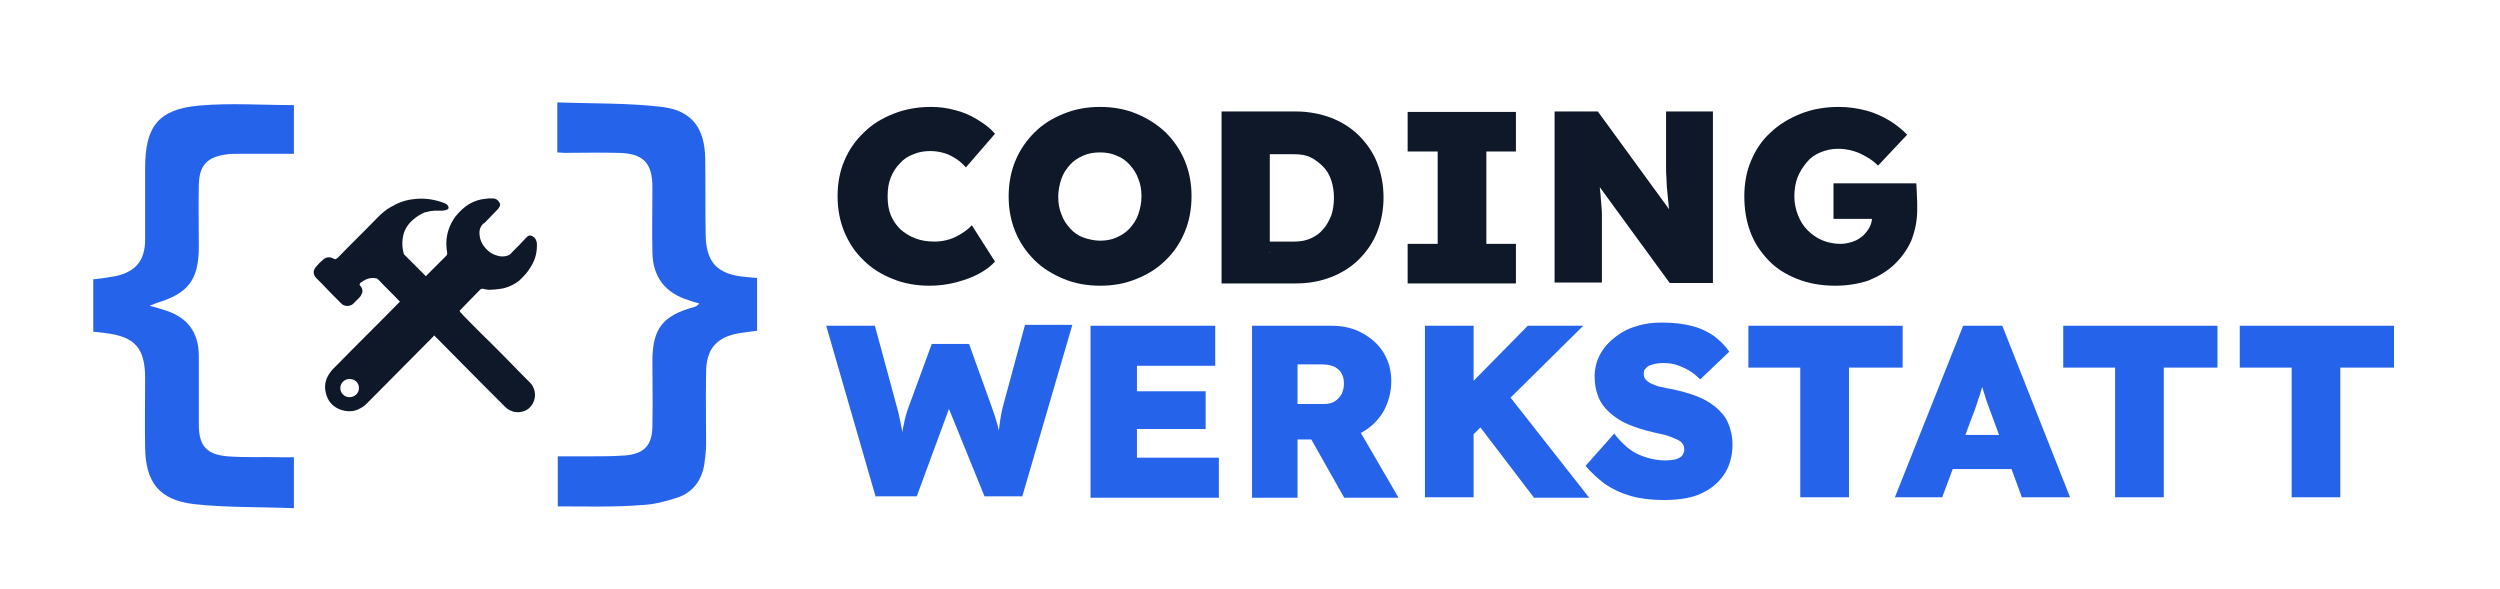
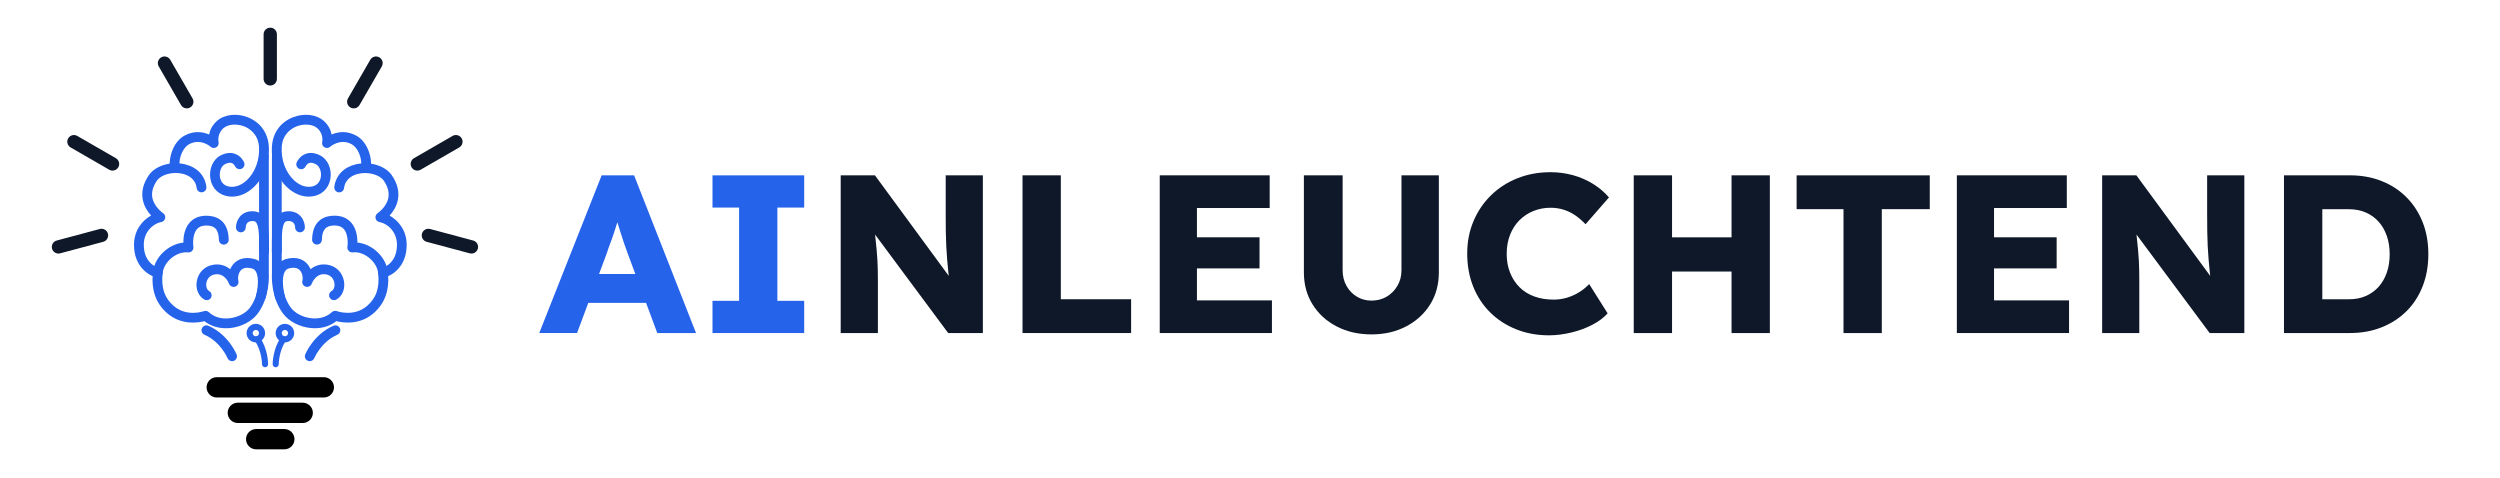
- <svg xmlns="http://www.w3.org/2000/svg" version="1.1" id="Concept_1_00000103947636287769866500000001575466523896774315_" x="0px" y="0px" viewBox="0 0 549.5 129.4" style="enable-background:new 0 0 549.5 129.4;" xml:space="preserve">
+ <svg xmlns="http://www.w3.org/2000/svg" version="1.1" id="Logo_copy_00000167368607717798974480000000567235842911720639_" x="0px" y="0px" viewBox="0 0 676.88 129.32" style="enable-background:new 0 0 676.88 129.32;" xml:space="preserve">
  <style type="text/css">
- 	.st0{fill:#0E1829;}
- 	.st1{fill:#2563EB;}
+ 	.st0{fill:#2563EB;}
+ 	.st1{fill:#0E1829;}
</style>
-   <g id="Vector_Smart_Object_xA0_Image_00000175286250582783969640000016970339555614812598_">
- </g>
-   <g id="Rectangle_1_xA0_Image_00000080182218354761658990000014841679729338721424_">
- </g>
-   <g id="Vector_Smart_Object_xA0_Image_00000124143105594449743040000001991380992540408458_">
+   <g id="AInleuchtend">
    <g>
-       <path class="st0" d="M101,68.3c0.1,0.1,0.1,0.1,0.1,0.2c0.2,0.3,0.5,0.5,0.7,0.8c1.9,1.9,3.8,3.9,5.8,5.8c2.4,2.4,4.8,4.8,7.1,7.2    c0.6,0.6,1.2,1.2,1.8,1.8c0.4,0.4,0.7,0.9,0.9,1.5c0.5,1.5,0,3.2-1.2,4.2c-0.6,0.5-1.3,0.7-2.1,0.8c-0.5,0-1,0-1.5-0.2    c-0.6-0.2-1.1-0.5-1.6-1c-1.6-1.6-3.2-3.2-4.8-4.8c-3.5-3.5-6.9-7-10.4-10.5c-0.1-0.1-0.2-0.2-0.4-0.4c0,0.1-0.1,0.1-0.1,0.2    c-4.3,4.3-8.5,8.6-12.8,12.9c-0.7,0.7-1.3,1.3-2,2c-0.5,0.5-1,0.8-1.6,1.1c-1,0.5-2,0.6-3.1,0.4c-0.4-0.1-0.9-0.2-1.3-0.4    c-1.6-0.7-2.5-1.9-2.9-3.6c-0.4-1.7,0-3.2,1.1-4.6c0.1-0.2,0.3-0.3,0.4-0.5c0.3-0.3,0.5-0.5,0.8-0.8c4.6-4.7,9.3-9.3,13.9-14    c0,0,0.1-0.1,0.1-0.1c0,0-0.1-0.1-0.1-0.1c-1.5-1.6-3.1-3.1-4.6-4.7c-0.1-0.1-0.3-0.2-0.4-0.3c-0.8-0.2-1.6-0.1-2.3,0.2    c-0.4,0.2-0.8,0.4-1.2,0.7c-0.1,0.1-0.2,0.2-0.2,0.3c-0.1,0.1-0.1,0.2,0,0.3c0.2,0.2,0.4,0.5,0.5,0.8c0.1,0.4,0.1,0.8-0.1,1.1    c-0.1,0.3-0.3,0.6-0.5,0.8c-0.4,0.4-0.8,0.8-1.2,1.2c-0.2,0.2-0.4,0.4-0.7,0.5c-0.5,0.2-1,0.2-1.5,0c-0.3-0.1-0.5-0.3-0.7-0.5    c-1.4-1.4-2.8-2.8-4.2-4.3c-0.4-0.4-0.8-0.8-1.1-1.1c-0.2-0.2-0.4-0.4-0.5-0.7c-0.2-0.4-0.2-0.9,0-1.3c0.1-0.2,0.2-0.4,0.4-0.6    c0.5-0.6,1-1.1,1.6-1.6c0.6-0.5,1.4-0.6,2.1-0.2c0.1,0,0.2,0.1,0.2,0.1c0.2,0.1,0.3,0.1,0.5,0c0.1-0.1,0.2-0.2,0.3-0.2    c2.9-3,5.9-5.9,8.8-8.9c0.9-0.9,1.8-1.7,2.9-2.3c1.5-0.9,3.1-1.5,4.8-1.7c2.1-0.3,4.2-0.1,6.3,0.6c0.3,0.1,0.6,0.2,1,0.4    c0.2,0.1,0.4,0.3,0.5,0.5c0.2,0.4,0.1,0.7-0.3,0.8c-0.3,0.1-0.6,0.2-0.9,0.2c-0.3,0-0.7,0-1,0c-0.6,0-1.1,0-1.7,0.1    c-0.4,0.1-0.9,0.2-1.3,0.3c-0.9,0.4-1.7,0.9-2.4,1.5c-1.2,1-2,2.2-2.3,3.7c-0.2,0.9-0.2,1.8-0.1,2.7c0.1,0.3,0.1,0.7,0.2,1    c0,0.1,0.1,0.2,0.1,0.3c1.5,1.5,3.1,3.1,4.6,4.6c0.1,0.1,0.1,0.1,0.2,0.2c0.1,0,0.1-0.1,0.1-0.1c1.5-1.5,2.9-2.9,4.4-4.4    c0.2-0.2,0.2-0.4,0.2-0.6c-0.1-0.6-0.2-1.3-0.2-2c0-2.2,0.7-4.2,2-6c0.9-1.1,1.9-2.1,3.1-2.8c1.1-0.6,2.2-1,3.5-1.1    c0.5-0.1,1-0.1,1.6-0.1c0.6,0,1.1,0.3,1.4,0.8c0.3,0.4,0.3,0.8,0,1.2c-0.1,0.1-0.1,0.2-0.2,0.3c-1,1-1.9,2-2.9,3    c-0.1,0.1-0.2,0.2-0.3,0.2c-0.7,0.6-1,1.5-0.9,2.4c0.1,1.6,0.9,2.8,2.1,3.8c0.6,0.5,1.4,0.8,2.2,1c0.6,0.1,1.2,0.1,1.8-0.1    c0.4-0.1,0.7-0.3,0.9-0.6c1.1-1.1,2.2-2.2,3.2-3.3c0.1-0.1,0.2-0.2,0.3-0.3c0.3-0.3,0.7-0.3,1.1-0.1c0.6,0.3,0.9,0.8,1,1.5    c0.1,1.9-0.3,3.6-1.3,5.2c-0.7,1.2-1.6,2.2-2.6,3.1c-1.3,1-2.7,1.6-4.2,1.8c-0.8,0.1-1.6,0.2-2.4,0.2c-0.4,0-0.8-0.1-1.2-0.2    c-0.3-0.1-0.6,0-0.8,0.2c-1.4,1.4-2.8,2.9-4.2,4.3C101.1,68.2,101.1,68.2,101,68.3z M78.9,85.3c0-1.2-0.9-2-2.1-2    c-1.1,0-2,0.9-2,2c0,1.1,0.9,2,2,2C78,87.3,78.9,86.4,78.9,85.3z" />
+       <path class="st0" d="M146,90.17l16.9-42.7h8.78l16.77,42.7h-10.49l-8.05-21.66c-0.33-0.85-0.65-1.77-0.98-2.75    c-0.33-0.98-0.65-1.98-0.98-3.02c-0.33-1.04-0.64-2.05-0.95-3.05c-0.31-1-0.56-1.92-0.76-2.78l1.83-0.06    c-0.24,1.02-0.52,2.01-0.82,2.99c-0.3,0.98-0.61,1.94-0.91,2.9c-0.31,0.96-0.64,1.91-1.01,2.87c-0.37,0.96-0.71,1.94-1.04,2.96    l-8.05,21.59H146z M154.06,82l3.23-7.81h19.64L180.1,82H154.06z" />
+       <path class="st0" d="M192.91,90.17v-8.72h7.2V56.2h-7.2v-8.72h24.83v8.72h-7.26v25.25h7.26v8.72H192.91z" />
+       <path class="st1" d="M227.62,90.17v-42.7h9.27l22.39,30.5l-2.01-0.3c-0.2-1.34-0.37-2.62-0.49-3.84c-0.12-1.22-0.23-2.42-0.34-3.6    c-0.1-1.18-0.18-2.38-0.24-3.6c-0.06-1.22-0.1-2.54-0.12-3.97c-0.02-1.42-0.03-2.97-0.03-4.64V47.47h10.06v42.7h-9.39L233.36,58.7    l3.11,0.43c0.2,1.95,0.38,3.61,0.52,4.97c0.14,1.36,0.26,2.57,0.37,3.63c0.1,1.06,0.17,2.01,0.21,2.87    c0.04,0.85,0.07,1.7,0.09,2.53c0.02,0.83,0.03,1.76,0.03,2.78v14.27H227.62z" />
+       <path class="st1" d="M276.85,90.17v-42.7h10.37v33.55h19.03v9.15H276.85z" />
+       <path class="st1" d="M314,90.17v-42.7h29.77v8.85h-19.7v25.01h20.31v8.84H314z M318.88,72.67v-8.42h22.14v8.42H318.88z" />
+       <path class="st1" d="M371.34,90.54c-3.54,0-6.69-0.72-9.46-2.17c-2.77-1.44-4.93-3.42-6.5-5.95c-1.57-2.52-2.35-5.41-2.35-8.66    V47.47h10.49v25.74c0,1.55,0.35,2.94,1.04,4.18c0.69,1.24,1.63,2.22,2.81,2.93c1.18,0.71,2.5,1.07,3.96,1.07    c1.54,0,2.92-0.36,4.12-1.07c1.2-0.71,2.17-1.69,2.9-2.93c0.73-1.24,1.1-2.63,1.1-4.18V47.47h10.12v26.29    c0,3.25-0.78,6.14-2.35,8.66c-1.57,2.52-3.73,4.5-6.5,5.95C377.97,89.82,374.84,90.54,371.34,90.54z" />
+       <path class="st1" d="M419.41,90.79c-3.21,0-6.17-0.54-8.88-1.62c-2.71-1.08-5.05-2.6-7.05-4.57c-1.99-1.97-3.53-4.31-4.61-7.02    c-1.08-2.7-1.62-5.68-1.62-8.94c0-3.17,0.57-6.1,1.71-8.78c1.14-2.68,2.71-5.01,4.73-6.98c2.01-1.97,4.39-3.51,7.14-4.61    c2.75-1.1,5.74-1.65,9-1.65c2.03,0,4.03,0.27,5.98,0.79c1.95,0.53,3.77,1.31,5.46,2.35c1.69,1.04,3.14,2.27,4.36,3.69l-6.34,7.26    c-0.85-0.89-1.76-1.68-2.71-2.35c-0.96-0.67-2-1.19-3.14-1.56c-1.14-0.37-2.36-0.55-3.66-0.55c-1.63,0-3.16,0.3-4.61,0.88    c-1.44,0.59-2.71,1.42-3.78,2.5c-1.08,1.08-1.92,2.39-2.53,3.93c-0.61,1.55-0.92,3.27-0.92,5.19c0,1.87,0.3,3.57,0.92,5.09    c0.61,1.52,1.46,2.84,2.56,3.93c1.1,1.1,2.43,1.93,4,2.5c1.57,0.57,3.3,0.85,5.22,0.85c1.3,0,2.54-0.18,3.72-0.55    c1.18-0.37,2.27-0.86,3.26-1.49c1-0.63,1.88-1.35,2.65-2.17l5,7.93c-1.02,1.14-2.37,2.16-4.06,3.05s-3.56,1.6-5.61,2.1    S421.48,90.79,419.41,90.79z" />
+       <path class="st1" d="M442.34,90.17v-42.7h10.37v42.7H442.34z M446.37,73.52l0.06-9.27h27.88v9.27H446.37z M468.82,90.17v-42.7    h10.37v42.7H468.82z" />
+       <path class="st1" d="M499.13,90.17V56.63h-12.69v-9.15h36.05v9.15H509.5v33.55H499.13z" />
+       <path class="st1" d="M529.82,90.17v-42.7h29.77v8.85h-19.7v25.01h20.31v8.84H529.82z M534.7,72.67v-8.42h22.14v8.42H534.7z" />
+       <path class="st1" d="M569.16,90.17v-42.7h9.27l22.39,30.5l-2.01-0.3c-0.2-1.34-0.37-2.62-0.49-3.84c-0.12-1.22-0.23-2.42-0.34-3.6    c-0.1-1.18-0.18-2.38-0.24-3.6c-0.06-1.22-0.1-2.54-0.12-3.97c-0.02-1.42-0.03-2.97-0.03-4.64V47.47h10.07v42.7h-9.39L574.89,58.7    l3.11,0.43c0.2,1.95,0.38,3.61,0.52,4.97c0.14,1.36,0.26,2.57,0.37,3.63c0.1,1.06,0.17,2.01,0.21,2.87    c0.04,0.85,0.07,1.7,0.09,2.53c0.02,0.83,0.03,1.76,0.03,2.78v14.27H569.16z" />
+       <path class="st1" d="M618.39,90.17v-42.7h17.87c3.13,0,6,0.52,8.6,1.56s4.85,2.51,6.74,4.42c1.89,1.91,3.34,4.17,4.36,6.77    c1.02,2.6,1.52,5.47,1.52,8.6s-0.51,6.01-1.52,8.63c-1.02,2.62-2.47,4.88-4.36,6.77c-1.89,1.89-4.14,3.35-6.74,4.39    s-5.47,1.56-8.6,1.56H618.39z M628.76,83.1l-1.4-2.07h8.6c1.71,0,3.23-0.29,4.58-0.88c1.34-0.59,2.49-1.41,3.45-2.47    s1.7-2.34,2.23-3.84c0.53-1.5,0.79-3.17,0.79-5s-0.26-3.5-0.79-5c-0.53-1.5-1.27-2.79-2.23-3.84c-0.96-1.06-2.1-1.88-3.45-2.47    c-1.34-0.59-2.87-0.88-4.58-0.88h-8.78l1.59-1.95V83.1z" />
    </g>
    <g>
-       <path class="st1" d="M64.6,111.7c-7.4-0.3-14.8-0.1-22-0.9C35,109.9,32,106,31.9,98.4c-0.1-5.1,0-10.2,0-15.2    c0-6.7-2.2-9.2-8.8-10c-0.8-0.1-1.6-0.2-2.6-0.3c0-1.9,0-3.8,0-5.6c0-1.9,0-3.8,0-5.9c1.7-0.2,3.3-0.4,4.9-0.7    c4.5-1,6.5-3.5,6.5-8.1c0-5.2,0-10.5,0-15.7c0-9.1,2.9-12.9,11.9-13.7c6.8-0.6,13.8-0.1,20.8-0.1c0,3.5,0,6.9,0,10.7    c-4.1,0-8.1,0-12.1,0c-1,0-2.1,0-3.1,0.2c-4,0.6-5.6,2.5-5.7,6.6c-0.1,4.5,0,9.1,0,13.6c0,7.3-2.3,10.3-9.3,12.4    c-0.3,0.1-0.7,0.3-1.5,0.6c1.5,0.4,2.4,0.7,3.4,1c5,1.6,7.4,4.9,7.4,10.1c0,5,0,10,0,15c0,4.7,1.7,6.6,6.3,7    c3.9,0.3,7.8,0.1,11.7,0.2c0.9,0,1.9,0,2.9,0C64.6,104.1,64.6,107.6,64.6,111.7z" />
-       <path class="st1" d="M122.6,111.3c0-3.6,0-7.1,0-11c2.4,0,4.8,0,7.1,0c2.6,0,5.2,0,7.8-0.2c4.2-0.4,5.9-2.3,5.9-6.6    c0.1-4.7,0-9.4,0-14.1c0-7.1,2.2-10,9.1-11.9c0.4-0.1,0.7-0.2,1.2-0.8c-0.8-0.2-1.5-0.4-2.3-0.7c-5.2-1.6-7.9-5.1-8-10.5    c-0.1-4.8,0-9.5,0-14.3c0-5.4-2-7.5-7.5-7.6c-4-0.1-7.9,0-11.9,0c-0.5,0-0.9-0.1-1.5-0.1c0-3.6,0-7,0-11c7.7,0.3,15.5,0.1,23,1    c6.6,0.8,9.4,4.7,9.5,11.3c0.1,5.5,0,11,0.1,16.4c0,6.5,2.5,9.2,9.1,9.7c0.7,0.1,1.4,0.1,2.2,0.2c0,3.9,0,7.7,0,11.6    c-1.3,0.2-2.5,0.3-3.7,0.5c-5.2,0.8-7.5,3.5-7.5,8.7c-0.1,5.2,0,10.5,0,15.7c0,1.5-0.2,3-0.4,4.5c-0.6,3.6-2.6,6.2-6,7.3    c-2.5,0.8-5.1,1.5-7.6,1.6C135.1,111.5,129,111.3,122.6,111.3z" />
+       <g>
+         <g>
+           <g>
+             <path class="st0" d="M61.16,88.87c-2.2,0-4.21-0.66-5.81-1.91c-1.77,0.45-6.24,1.13-10.02-2.1c-3.15-2.7-4.43-6.35-3.93-11.16       c0.23-2.23,1.49-4.41,3.45-5.98c1.45-1.16,3.13-1.86,4.79-2.03c0-1.47,0.26-3.71,1.63-5.33c1.07-1.27,2.58-1.92,4.48-1.95       c2.26-0.03,6.05,0.77,6.17,6.47c0.02,0.73-0.57,1.33-1.3,1.35c-0.72,0.02-1.34-0.56-1.35-1.3c-0.06-2.75-1.1-3.91-3.48-3.87       c-1.12,0.02-1.93,0.34-2.49,1.01c-1.15,1.35-1.07,3.89-0.94,4.75c0.06,0.41-0.07,0.82-0.36,1.12c-0.29,0.3-0.69,0.44-1.1,0.4       c-1.43-0.16-3.03,0.37-4.39,1.45c-1.41,1.13-2.31,2.66-2.48,4.19c-0.42,3.99,0.51,6.72,3.02,8.87c3.53,3.02,7.97,1.46,8.15,1.4       c0.47-0.17,1-0.06,1.36,0.28c1.36,1.28,3.28,1.87,5.42,1.66c2.35-0.22,4.59-1.37,5.72-2.93c2.79-3.85,2.44-8.96,2.44-9.01       c0-0.03,0-0.07,0-0.1V42.26c0-0.73,0.59-1.32,1.32-1.32s1.32,0.59,1.32,1.32V74.1c0.04,0.65,0.28,6.26-2.93,10.71       c-1.58,2.18-4.49,3.72-7.61,4.02C61.88,88.85,61.52,88.87,61.16,88.87z" />
+           </g>
+           <g>
+             <path class="st0" d="M42.72,75.16c-0.09,0-0.19-0.01-0.29-0.03c-2.13-0.47-6.15-2.92-6.15-8.85c0-3.94,2.28-6.63,4.63-7.93       c-0.9-0.99-1.88-2.42-2.24-4.23c-0.44-2.2,0.1-4.45,1.62-6.67c1.78-2.61,5.98-3.88,9.78-2.97c3.3,0.79,5.41,3.02,5.81,6.1       c0.09,0.73-0.42,1.39-1.15,1.48c-0.72,0.09-1.39-0.42-1.48-1.15c-0.34-2.64-2.52-3.55-3.8-3.86c-2.7-0.65-5.82,0.2-6.98,1.88       c-1.09,1.6-1.5,3.16-1.21,4.64c0.5,2.53,2.87,4.12,2.89,4.14c0.45,0.3,0.68,0.85,0.57,1.38c-0.11,0.53-0.54,0.94-1.07,1.03       c-1.96,0.33-4.72,2.45-4.72,6.15c0,5.31,4.03,6.26,4.07,6.27c0.71,0.16,1.16,0.86,1.01,1.58       C43.88,74.74,43.33,75.16,42.72,75.16z" />
+           </g>
+           <g>
+             <path class="st0" d="M62.81,53.24c-0.3,0-0.6-0.02-0.89-0.06c-2.6-0.33-4.5-2.14-4.95-4.73c-0.46-2.63,0.69-5.3,2.73-6.35       c1.43-0.73,2.76-0.88,3.96-0.44c1.68,0.61,2.36,2.13,2.43,2.31c0.28,0.67-0.03,1.45-0.71,1.73c-0.67,0.28-1.44-0.03-1.73-0.69       c-0.02-0.04-0.32-0.66-0.93-0.87c-0.48-0.17-1.09-0.06-1.83,0.32c-1,0.51-1.58,2.06-1.33,3.53c0.15,0.85,0.69,2.31,2.68,2.56       c1.54,0.19,3.17-0.43,4.6-1.77c2.24-2.1,3.5-5.55,3.29-8.99c-0.23-3.65-2.83-5.09-3.94-5.54c-2.08-0.84-4.49-0.64-5.73,0.49       c-1.77,1.6-1.29,3.67-1.29,3.69c0.14,0.56-0.11,1.15-0.61,1.45c-0.5,0.3-1.13,0.23-1.56-0.16c-0.1-0.09-2.7-2.34-5.79-0.68       c-1.51,0.81-2.93,3.46-2.58,6.32c0.09,0.73-0.43,1.38-1.15,1.47c-0.72,0.09-1.38-0.43-1.47-1.15       c-0.44-3.66,1.26-7.52,3.96-8.97c2.65-1.43,5.03-0.98,6.65-0.29c0.22-1.14,0.79-2.47,2.08-3.64c2.02-1.83,5.44-2.23,8.5-0.98       c3.32,1.35,5.36,4.21,5.58,7.83c0.26,4.27-1.28,8.42-4.12,11.09C66.9,52.36,64.85,53.24,62.81,53.24z" />
+           </g>
+           <g>
+             <path class="st0" d="M70.62,81.65c-0.11,0-0.23-0.02-0.35-0.05c-0.7-0.19-1.12-0.92-0.93-1.62l0,0       c0.33-1.21,0.95-4.73-0.07-6.46c-0.27-0.46-0.63-0.73-1.13-0.86c-1.3-0.32-2.27-0.16-2.9,0.5c-0.8,0.84-0.89,2.25-0.72,2.81       c0.21,0.69-0.17,1.41-0.85,1.64c-0.68,0.23-1.42-0.13-1.66-0.8c-0.11-0.3-1.19-2.94-3.84-2.52c-1.8,0.29-2.21,1.83-2.29,2.29       c-0.17,0.97,0.13,1.88,0.74,2.22c0.64,0.36,0.86,1.16,0.51,1.8c-0.36,0.64-1.16,0.86-1.8,0.51c-1.6-0.9-2.42-2.9-2.05-4.99       c0.42-2.36,2.14-4.07,4.48-4.44c1.92-0.31,3.44,0.3,4.56,1.21c0.24-0.56,0.58-1.09,1.01-1.54c0.92-0.96,2.61-1.96,5.46-1.25       c1.19,0.3,2.15,1.02,2.77,2.09c1.75,2.99,0.49,7.93,0.34,8.49C71.74,81.26,71.2,81.65,70.62,81.65z" />
+           </g>
+           <g>
+             <path class="st0" d="M71.49,69.44C71.48,69.44,71.48,69.44,71.49,69.44c-0.74,0-1.33-0.6-1.32-1.33       c0.02-3.62,0.03-7.04-0.91-7.98c-0.14-0.14-0.36-0.29-0.91-0.29c-1.69,0-1.82,1.33-1.82,1.74c0,0.73-0.59,1.32-1.32,1.32       c0,0,0,0,0,0c-0.73,0-1.32-0.59-1.32-1.32c0-1.76,1.19-4.39,4.47-4.39c1.14,0,2.08,0.36,2.79,1.07       c1.71,1.72,1.7,5.13,1.68,9.86C72.81,68.85,72.21,69.44,71.49,69.44z" />
+           </g>
+         </g>
+         <g>
+           <g>
+             <path class="st0" d="M85.25,88.87c-0.35,0-0.71-0.02-1.08-0.05c-3.12-0.3-6.03-1.84-7.61-4.02       c-3.22-4.45-2.98-10.05-2.93-10.71V42.26c0-0.73,0.59-1.32,1.32-1.32s1.32,0.59,1.32,1.32v31.88c0,0.03,0,0.07,0,0.1       c0,0.05-0.33,5.18,2.44,9.01c1.13,1.56,3.37,2.71,5.72,2.93c2.13,0.2,4.06-0.39,5.42-1.66c0.37-0.34,0.89-0.45,1.37-0.28       c0.18,0.07,4.62,1.62,8.15-1.4c2.51-2.15,3.44-4.88,3.02-8.87c-0.16-1.53-1.06-3.06-2.48-4.19c-1.36-1.09-2.96-1.62-4.39-1.45       c-0.41,0.05-0.82-0.1-1.1-0.4c-0.29-0.3-0.42-0.71-0.35-1.12c0.13-0.86,0.21-3.4-0.94-4.75c-0.56-0.66-1.38-0.99-2.49-1.01       c-0.03,0-0.07,0-0.1,0c-2.32,0-3.33,1.16-3.39,3.87c-0.01,0.73-0.61,1.31-1.35,1.3c-0.73-0.02-1.31-0.62-1.3-1.35       c0.12-5.7,3.9-6.5,6.17-6.47c1.9,0.03,3.41,0.68,4.48,1.95c1.37,1.62,1.63,3.86,1.63,5.33c1.66,0.16,3.34,0.87,4.79,2.03       c1.96,1.57,3.22,3.75,3.45,5.98c0.51,4.81-0.78,8.46-3.93,11.16c-3.77,3.23-8.24,2.55-10.02,2.1       C89.46,88.21,87.45,88.87,85.25,88.87z" />
+           </g>
+           <g>
+             <path class="st0" d="M103.69,75.16c-0.61,0-1.16-0.42-1.29-1.04c-0.16-0.71,0.29-1.41,1-1.57c0.19-0.05,4.08-1.05,4.08-6.27       c0-3.7-2.76-5.83-4.72-6.15c-0.54-0.09-0.97-0.5-1.08-1.03c-0.11-0.53,0.12-1.08,0.57-1.38c0.02-0.01,2.39-1.61,2.89-4.13       c0.29-1.47-0.12-3.04-1.21-4.64c-1.15-1.69-4.28-2.53-6.98-1.88c-1.27,0.31-3.46,1.22-3.8,3.86c-0.09,0.72-0.75,1.24-1.48,1.15       c-0.72-0.09-1.24-0.75-1.15-1.48c0.39-3.08,2.51-5.31,5.8-6.1c3.8-0.91,8,0.36,9.78,2.97c1.51,2.22,2.06,4.46,1.62,6.67       c-0.36,1.81-1.34,3.24-2.24,4.23c2.35,1.3,4.63,3.99,4.63,7.93c0,5.93-4.02,8.39-6.15,8.85       C103.88,75.15,103.79,75.16,103.69,75.16z" />
+           </g>
+           <g>
+             <path class="st0" d="M83.6,53.24c-2.05,0-4.09-0.88-5.85-2.52c-2.85-2.67-4.39-6.81-4.12-11.09c0.22-3.62,2.26-6.48,5.58-7.83       c3.06-1.25,6.48-0.85,8.5,0.98c1.29,1.17,1.86,2.51,2.08,3.64c1.62-0.7,4-1.14,6.65,0.29c2.7,1.45,4.4,5.31,3.96,8.97       c-0.09,0.73-0.75,1.24-1.47,1.15c-0.73-0.09-1.24-0.75-1.15-1.47c0.35-2.86-1.07-5.51-2.58-6.32       c-3.12-1.68-5.76,0.66-5.79,0.68c-0.43,0.39-1.06,0.45-1.56,0.16c-0.5-0.3-0.75-0.88-0.61-1.45c0.02-0.07,0.44-2.12-1.29-3.69       c-1.24-1.13-3.65-1.33-5.73-0.49c-1.11,0.45-3.72,1.9-3.94,5.54c-0.21,3.44,1.05,6.89,3.29,8.99c1.43,1.34,3.06,1.97,4.6,1.77       c1.98-0.25,2.53-1.71,2.68-2.56c0.26-1.47-0.33-3.02-1.33-3.53c-0.74-0.38-1.35-0.48-1.83-0.32c-0.62,0.22-0.92,0.86-0.93,0.87       c-0.28,0.67-1.06,0.98-1.73,0.7c-0.67-0.28-0.99-1.07-0.7-1.74c0.07-0.17,0.75-1.69,2.43-2.31c1.2-0.44,2.53-0.29,3.96,0.44       c2.04,1.04,3.19,3.71,2.73,6.35c-0.45,2.59-2.35,4.4-4.95,4.73C84.2,53.22,83.9,53.24,83.6,53.24z" />
+           </g>
+           <g>
+             <path class="st0" d="M75.79,81.65c-0.58,0-1.12-0.39-1.28-0.98c-0.15-0.55-1.42-5.49,0.34-8.49c0.63-1.07,1.59-1.79,2.77-2.09       c2.85-0.71,4.55,0.28,5.46,1.25c0.43,0.46,0.77,0.99,1.01,1.54c1.12-0.9,2.63-1.51,4.56-1.21c2.34,0.37,4.06,2.08,4.48,4.44       c0.37,2.09-0.45,4.1-2.05,4.99c-0.64,0.36-1.44,0.13-1.8-0.51c-0.36-0.64-0.13-1.44,0.51-1.8c0.61-0.34,0.91-1.26,0.74-2.22       c-0.08-0.46-0.49-2-2.29-2.29c-2.64-0.42-3.72,2.22-3.84,2.53c-0.25,0.67-0.99,1.02-1.67,0.79c-0.68-0.23-1.05-0.95-0.84-1.63       c0.17-0.56,0.07-1.97-0.72-2.81c-0.63-0.66-1.6-0.83-2.9-0.5c-0.5,0.13-0.86,0.4-1.13,0.86c-1.01,1.73-0.37,5.33-0.06,6.45       c0.19,0.71-0.22,1.43-0.93,1.62C76.02,81.64,75.91,81.65,75.79,81.65z" />
+           </g>
+           <g>
+             <path class="st0" d="M74.93,69.44c-0.73,0-1.32-0.59-1.32-1.32c-0.02-4.73-0.04-8.14,1.68-9.86c0.71-0.71,1.65-1.07,2.79-1.07       c3.28,0,4.47,2.62,4.47,4.39c0,0.73-0.59,1.32-1.32,1.32c-0.73,0-1.32-0.59-1.32-1.31c-0.01-0.53-0.22-1.75-1.82-1.75       c-0.55,0-0.78,0.16-0.91,0.29c-0.94,0.94-0.92,4.36-0.9,7.98C76.25,68.84,75.66,69.43,74.93,69.44       C74.93,69.44,74.93,69.44,74.93,69.44z" />
+           </g>
+         </g>
+         <g>
+           <path class="st0" d="M62.84,97.79c-0.52,0-1.02-0.31-1.23-0.82c-0.03-0.06-1.88-4.45-6.25-6.34c-0.67-0.29-0.98-1.07-0.69-1.74      c0.29-0.67,1.07-0.98,1.74-0.69c5.39,2.33,7.56,7.55,7.65,7.77c0.28,0.68-0.05,1.45-0.73,1.72C63.17,97.76,63,97.79,62.84,97.79      z" />
+         </g>
+         <g>
+           <path class="st0" d="M83.86,97.79c0.52,0,1.02-0.31,1.23-0.82c0.03-0.06,1.88-4.45,6.25-6.34c0.67-0.29,0.98-1.07,0.69-1.74      c-0.29-0.67-1.07-0.98-1.74-0.69c-5.39,2.33-7.56,7.55-7.65,7.77c-0.28,0.68,0.05,1.45,0.73,1.72      C83.53,97.76,83.69,97.79,83.86,97.79z" />
+         </g>
+         <g>
+           <path class="st0" d="M74.65,99.44C74.65,99.44,74.64,99.44,74.65,99.44c-0.46,0-0.83-0.37-0.83-0.83c0-0.17,0.03-4.13,2.21-7.22      c0.26-0.37,0.78-0.46,1.15-0.2c0.37,0.26,0.46,0.78,0.2,1.15c-1.88,2.65-1.91,6.23-1.91,6.27      C75.47,99.07,75.1,99.44,74.65,99.44z" />
+         </g>
+         <g>
+           <path class="st0" d="M77.14,92.7c-1.39,0-2.51-1.13-2.51-2.51c0-1.39,1.13-2.51,2.51-2.51c1.39,0,2.51,1.13,2.51,2.51      C79.65,91.57,78.53,92.7,77.14,92.7z M77.14,89.33c-0.47,0-0.86,0.39-0.86,0.86c0,0.47,0.39,0.86,0.86,0.86      c0.47,0,0.86-0.39,0.86-0.86C78,89.71,77.61,89.33,77.14,89.33z" />
+         </g>
+         <g>
+           <path class="st0" d="M71.77,99.44c-0.46,0-0.83-0.37-0.83-0.83l0,0c0-0.04-0.03-3.61-1.91-6.27c-0.26-0.37-0.17-0.89,0.2-1.15      c0.37-0.26,0.89-0.17,1.15,0.2c2.18,3.09,2.21,7.05,2.21,7.22C72.59,99.07,72.22,99.44,71.77,99.44z" />
+         </g>
+         <g>
+           <path class="st0" d="M69.27,92.7c-1.39,0-2.51-1.13-2.51-2.51c0-1.39,1.13-2.51,2.51-2.51c1.39,0,2.51,1.13,2.51,2.51      C71.79,91.57,70.66,92.7,69.27,92.7z M69.27,89.33c-0.47,0-0.86,0.39-0.86,0.86c0,0.47,0.39,0.86,0.86,0.86      c0.47,0,0.86-0.39,0.86-0.86C70.13,89.71,69.75,89.33,69.27,89.33z" />
+         </g>
+       </g>
    </g>
  </g>
-   <g id="Coding_x0D_Werkstatt">
+   <g id="Vector_Smart_Object_xA0_Image_00000149352669724380513210000010085028755152509085_">
+ </g>
+   <g id="Rectangle_2_00000033366256674171144500000000815664594106994331_">
    <g>
-       <path class="st0" d="M204.3,62.8c-2.9,0-5.7-0.5-8.1-1.5c-2.5-1-4.6-2.3-6.4-4.1c-1.8-1.7-3.2-3.8-4.2-6.2c-1-2.4-1.5-5-1.5-7.9    c0-2.8,0.5-5.5,1.5-7.8c1-2.4,2.5-4.5,4.3-6.2c1.8-1.8,4-3.1,6.5-4.1c2.5-1,5.3-1.5,8.2-1.5c1.8,0,3.5,0.2,5.3,0.7    c1.7,0.4,3.3,1.1,4.8,2c1.5,0.9,2.9,1.9,4,3.2l-6.4,7.4c-0.6-0.7-1.3-1.3-2-1.8c-0.8-0.5-1.6-1-2.6-1.3c-1-0.3-2-0.5-3.2-0.5    c-1.3,0-2.6,0.2-3.7,0.7c-1.2,0.4-2.2,1.1-3,2c-0.9,0.9-1.5,1.9-2,3.1c-0.5,1.2-0.7,2.6-0.7,4.2c0,1.5,0.2,2.9,0.7,4.1    c0.5,1.2,1.2,2.2,2.1,3.1c0.9,0.8,2,1.5,3.3,2c1.3,0.5,2.7,0.7,4.3,0.7c1.1,0,2.2-0.2,3.2-0.5c1-0.3,1.9-0.8,2.7-1.3    c0.8-0.5,1.6-1.1,2.2-1.8l5.1,8c-0.9,1-2.1,1.9-3.6,2.7c-1.5,0.8-3.2,1.4-5.1,1.9C208,62.6,206.1,62.8,204.3,62.8z" />
-       <path class="st0" d="M241.8,62.8c-2.9,0-5.6-0.5-8-1.5c-2.4-1-4.6-2.3-6.4-4.1c-1.8-1.8-3.2-3.8-4.2-6.2c-1-2.4-1.5-5-1.5-7.8    c0-2.9,0.5-5.5,1.5-7.9c1-2.4,2.4-4.4,4.2-6.2c1.8-1.8,3.9-3.1,6.4-4.1c2.4-1,5.1-1.5,8-1.5s5.6,0.5,8,1.5c2.4,1,4.5,2.3,6.4,4.1    c1.8,1.8,3.2,3.8,4.2,6.2c1,2.4,1.5,5,1.5,7.8c0,2.9-0.5,5.5-1.5,7.9c-1,2.4-2.4,4.5-4.2,6.2c-1.8,1.8-3.9,3.1-6.4,4.1    C247.4,62.3,244.8,62.8,241.8,62.8z M241.8,52.9c1.3,0,2.5-0.2,3.6-0.7c1.1-0.5,2.1-1.1,2.9-2c0.8-0.9,1.5-1.9,1.9-3.1    c0.4-1.2,0.7-2.5,0.7-3.9c0-1.4-0.2-2.7-0.7-3.9c-0.4-1.2-1.1-2.2-1.9-3.1c-0.8-0.9-1.8-1.6-2.9-2c-1.1-0.5-2.3-0.7-3.6-0.7    c-1.3,0-2.6,0.2-3.7,0.7c-1.1,0.5-2.1,1.1-2.9,2c-0.8,0.9-1.5,1.9-1.9,3.1c-0.4,1.2-0.7,2.5-0.7,3.9c0,1.4,0.2,2.7,0.7,3.9    c0.4,1.2,1.1,2.2,1.9,3.1c0.8,0.9,1.8,1.6,2.9,2C239.3,52.6,240.5,52.9,241.8,52.9z" />
-       <path class="st0" d="M268.5,62.3V24.5h16.3c2.8,0,5.4,0.5,7.8,1.4c2.3,0.9,4.4,2.2,6.1,3.9c1.7,1.7,3.1,3.7,4,6    c0.9,2.3,1.4,4.8,1.4,7.6c0,2.7-0.5,5.3-1.4,7.6c-0.9,2.3-2.3,4.3-4,6c-1.7,1.7-3.8,3-6.1,3.9s-4.9,1.4-7.8,1.4H268.5z     M279.2,55.5l-1.7-2.4h7c1.3,0,2.5-0.2,3.6-0.7c1.1-0.5,2-1.1,2.7-2c0.8-0.8,1.3-1.9,1.8-3c0.4-1.2,0.6-2.5,0.6-3.9    c0-1.4-0.2-2.7-0.6-3.9c-0.4-1.2-1-2.2-1.8-3c-0.8-0.8-1.7-1.5-2.7-2c-1-0.5-2.2-0.7-3.6-0.7h-7.2l1.8-2.3V55.5z" />
-       <path class="st0" d="M309.4,62.3v-8.7h6.6V33.3h-6.6v-8.7h23.8v8.7h-6.5v20.3h6.5v8.7H309.4z" />
-       <path class="st0" d="M341.7,62.3V24.5h9.5l18.3,25.1l-2.2-0.5c-0.2-1.3-0.3-2.5-0.5-3.6c-0.1-1.1-0.2-2.1-0.3-3.1    c-0.1-1-0.2-1.9-0.2-2.9c-0.1-1-0.1-2-0.1-3.2c0-1.1,0-2.4,0-3.9v-7.9h10.3v37.7H367l-19.7-27l3.7,0.9c0.2,1.5,0.3,2.7,0.5,3.8    c0.1,1.1,0.2,2,0.3,2.9c0.1,0.9,0.1,1.7,0.2,2.5c0.1,0.8,0.1,1.6,0.1,2.5c0,0.9,0,1.9,0,3.1v11.2H341.7z" />
-       <path class="st0" d="M403.4,62.8c-3.1,0-5.9-0.5-8.4-1.5c-2.5-1-4.6-2.3-6.3-4.1c-1.7-1.8-3.1-3.8-4-6.3c-0.9-2.4-1.3-5-1.3-7.8    c0-2.8,0.5-5.5,1.5-7.8c1-2.4,2.4-4.5,4.3-6.2c1.9-1.8,4.1-3.1,6.6-4.1c2.5-1,5.3-1.5,8.4-1.5c2.1,0,4.1,0.3,6,0.8    s3.6,1.3,5.1,2.2c1.5,0.9,2.8,2,3.9,3.1l-6.4,6.8c-0.8-0.8-1.6-1.4-2.5-1.9s-1.8-1-2.9-1.3c-1-0.3-2.2-0.5-3.4-0.5    c-1.4,0-2.7,0.3-3.9,0.8s-2.2,1.2-3,2.2s-1.5,2-2,3.3c-0.5,1.3-0.7,2.7-0.7,4.2c0,1.5,0.3,2.8,0.8,4.1c0.5,1.3,1.2,2.4,2.1,3.3    c0.9,0.9,2,1.7,3.2,2.2c1.2,0.5,2.6,0.8,4,0.8c1,0,1.9-0.2,2.8-0.5c0.9-0.3,1.6-0.8,2.2-1.3c0.6-0.6,1.1-1.2,1.5-2    c0.4-0.8,0.5-1.6,0.5-2.5v-1.5l1.4,2.3h-9.9v-7.8h18.2c0,0.4,0.1,1,0.1,1.8s0.1,1.6,0.1,2.4c0,0.8,0,1.3,0,1.7    c0,2.4-0.5,4.6-1.3,6.7c-0.9,2-2.2,3.8-3.8,5.3c-1.6,1.5-3.5,2.6-5.7,3.5C408.4,62.4,406,62.8,403.4,62.8z" />
-       <path class="st1" d="M192.5,109.3l-10.9-37.7h10.7l4.9,18.1c0.3,1,0.5,2.1,0.7,3c0.2,1,0.4,1.9,0.5,2.7c0.1,0.8,0.2,1.6,0.3,2.3    c0.1,0.7,0.1,1.3,0.2,1.8h-1c0.1-1.1,0.2-2.1,0.3-3.2c0.1-1,0.2-2.1,0.5-3.2c0.2-1.1,0.5-2.3,1-3.6l5.1-13.9h8.2l5,13.9    c0.5,1.4,0.9,2.6,1.2,3.7c0.3,1.1,0.5,2.2,0.6,3.2c0.1,1,0.3,2,0.3,2.9l-0.9,0.1c0-0.5,0.1-1.1,0.1-1.6s0-1.1,0.1-1.7    c0-0.6,0.1-1.2,0.2-1.9c0.1-0.7,0.2-1.4,0.3-2.2c0.1-0.8,0.3-1.6,0.5-2.5l4.9-18.1h10.4l-11,37.7h-8.3l-8.5-20.9h1.3l-7.7,20.9    H192.5z" />
-       <path class="st1" d="M239.7,109.3V71.6h27.4v8.8h-17.2v20.2h18v8.8H239.7z M244.8,94.3V86H265v8.3H244.8z" />
-       <path class="st1" d="M275.2,109.3V71.6h17.4c2.6,0,4.8,0.5,6.8,1.6s3.6,2.5,4.7,4.3c1.1,1.8,1.7,3.9,1.7,6.2    c0,2.5-0.6,4.7-1.7,6.7c-1.1,1.9-2.7,3.5-4.7,4.6c-2,1.1-4.3,1.6-6.8,1.6h-7.4v12.8H275.2z M285.2,88.8h5.9c0.9,0,1.7-0.2,2.3-0.6    c0.6-0.4,1.1-0.9,1.5-1.6c0.3-0.7,0.5-1.4,0.5-2.3c0-0.9-0.2-1.6-0.5-2.2s-0.9-1.1-1.6-1.5c-0.7-0.3-1.6-0.5-2.6-0.5h-5.5V88.8z     M295.4,109.3l-9.6-17l10.9-1.3l10.7,18.4H295.4z" />
-       <path class="st1" d="M313.2,109.3V71.6h10.7v37.7H313.2z M320.8,98.5l-3.3-8.3l18.3-18.6H348L320.8,98.5z M337.1,109.3l-13.8-18.1    l7-6l19,24.2H337.1z" />
-       <path class="st1" d="M365.6,109.9c-2.7,0-5.1-0.3-7.2-0.9c-2.1-0.6-4-1.5-5.6-2.6c-1.6-1.2-3-2.5-4.3-4l6.3-7.1    c1.8,2.3,3.6,3.9,5.6,4.7c1.9,0.8,3.8,1.2,5.6,1.2c0.8,0,1.5-0.1,2.2-0.2c0.6-0.2,1.1-0.4,1.5-0.8c0.3-0.4,0.5-0.9,0.5-1.4    c0-0.5-0.1-0.9-0.4-1.3c-0.3-0.4-0.7-0.7-1.2-0.9s-1.1-0.5-1.7-0.7c-0.6-0.2-1.2-0.4-1.8-0.5s-1.2-0.3-1.8-0.4    c-2.1-0.5-4-1.1-5.6-1.8c-1.6-0.7-2.9-1.6-4-2.6c-1.1-1-1.9-2.1-2.4-3.4c-0.5-1.3-0.8-2.7-0.8-4.4c0-1.8,0.4-3.4,1.2-4.9    s1.9-2.7,3.3-3.8c1.4-1.1,2.9-1.9,4.7-2.4c1.8-0.6,3.6-0.8,5.6-0.8c2.7,0,4.9,0.3,6.8,0.8c1.9,0.5,3.4,1.3,4.7,2.2    c1.3,1,2.4,2.1,3.3,3.4l-6.4,6.1c-0.8-0.8-1.6-1.5-2.5-2c-0.9-0.5-1.8-0.9-2.7-1.2s-1.9-0.4-2.9-0.4c-0.9,0-1.7,0.1-2.3,0.3    c-0.7,0.2-1.2,0.4-1.5,0.8c-0.4,0.3-0.5,0.8-0.5,1.4c0,0.5,0.2,0.9,0.6,1.3c0.4,0.4,0.9,0.7,1.5,0.9c0.6,0.3,1.3,0.5,2,0.6    c0.7,0.2,1.3,0.3,1.9,0.4c2,0.4,3.8,0.9,5.4,1.5c1.6,0.6,3.1,1.4,4.3,2.4c1.2,1,2.2,2.1,2.8,3.5c0.6,1.4,1,3,1,4.8    c0,2.7-0.7,5-2,6.8c-1.3,1.9-3.2,3.3-5.4,4.2S368.5,109.9,365.6,109.9z" />
-       <path class="st1" d="M395.7,109.3V80.8h-11.4v-9.2h33.9v9.2h-11.8v28.5H395.7z" />
-       <path class="st1" d="M416.5,109.3l15-37.7h8.6l14.9,37.7h-10.6L438,91.8c-0.4-1-0.7-1.9-1-2.7c-0.3-0.8-0.6-1.6-0.8-2.4    c-0.3-0.8-0.5-1.6-0.7-2.4c-0.2-0.8-0.4-1.7-0.6-2.7l1.7-0.1c-0.2,1-0.4,2-0.7,2.8c-0.2,0.8-0.5,1.6-0.7,2.4    c-0.3,0.8-0.5,1.5-0.8,2.4s-0.6,1.7-1,2.7l-6.5,17.5H416.5z M423.8,103.1l3.2-7.5h17.5l3,7.5H423.8z" />
-       <path class="st1" d="M464.9,109.3V80.8h-11.4v-9.2h33.9v9.2h-11.8v28.5H464.9z" />
-       <path class="st1" d="M503.7,109.3V80.8h-11.4v-9.2h33.9v9.2h-11.8v28.5H503.7z" />
+       <path d="M87.68,102.12h-29c-1.52,0-2.75,1.23-2.75,2.75s1.23,2.75,2.75,2.75h29c1.52,0,2.75-1.23,2.75-2.75    S89.19,102.12,87.68,102.12z" />
+     </g>
+   </g>
+   <g id="Rectangle_2_copy_00000008135985644891234170000016359694257366840721_">
+     <g>
+       <path d="M81.96,109.03H64.39c-1.52,0-2.75,1.23-2.75,2.75s1.23,2.75,2.75,2.75h17.57c1.52,0,2.75-1.23,2.75-2.75    S83.48,109.03,81.96,109.03z" />
+     </g>
+   </g>
+   <g id="Rectangle_2_copy_2_00000022544781695675238330000014984095200557678986_">
+     <g>
+       <path d="M76.98,116.16h-7.62c-1.52,0-2.75,1.23-2.75,2.75s1.23,2.75,2.75,2.75h7.62c1.52,0,2.75-1.23,2.75-2.75    S78.5,116.16,76.98,116.16z" />
+     </g>
+   </g>
+   <g id="Rectangle_3_00000138568351776745736990000017073487479183529146_">
+     <g>
+       <path class="st1" d="M73.17,7.49c-0.99,0-1.8,0.81-1.8,1.8v12.07c0,0.99,0.81,1.8,1.8,1.8c0.99,0,1.8-0.81,1.8-1.8V9.29    C74.97,8.3,74.17,7.49,73.17,7.49z" />
+     </g>
+   </g>
+   <g id="Rectangle_3_copy_00000084529805138951416270000018303502498543389344_">
+     <g>
+       <path class="st1" d="M52.13,26.64L46.1,16.19c-0.5-0.86-1.6-1.16-2.46-0.66c-0.86,0.5-1.16,1.6-0.66,2.46l6.03,10.45    c0.5,0.86,1.6,1.16,2.46,0.66C52.34,28.6,52.63,27.5,52.13,26.64z" />
+     </g>
+   </g>
+   <g id="Rectangle_3_copy_2_00000161617068821451012810000009711030104794335393_">
+     <g>
+       <path class="st1" d="M31.37,42.83L20.92,36.8c-0.86-0.5-1.96-0.2-2.46,0.66c-0.5,0.86-0.2,1.96,0.66,2.46l10.45,6.03    c0.86,0.5,1.96,0.2,2.46-0.66C32.53,44.43,32.23,43.33,31.37,42.83z" />
+     </g>
+   </g>
+   <g id="Rectangle_3_copy_3_00000097476636438781476210000000989236356686186163_">
+     <g>
+       <path class="st1" d="M29.22,63.27c-0.26-0.96-1.24-1.53-2.2-1.27l-11.66,3.12c-0.96,0.26-1.53,1.24-1.27,2.2    c0.26,0.96,1.24,1.53,2.2,1.27l11.66-3.12C28.9,65.21,29.47,64.23,29.22,63.27z" />
+     </g>
+   </g>
+   <g id="Rectangle_3_copy_5_00000008832092464109363440000018171028711135040939_">
+     <g>
+       <path class="st1" d="M102.71,15.53c-0.86-0.5-1.96-0.2-2.46,0.66l-6.03,10.45c-0.5,0.86-0.2,1.96,0.66,2.46    c0.86,0.5,1.96,0.2,2.46-0.66l6.03-10.45C103.86,17.13,103.57,16.02,102.71,15.53z" />
+     </g>
+   </g>
+   <g id="Rectangle_3_copy_6_00000101065513265251606100000007981816511419321243_">
+     <g>
+       <path class="st1" d="M125,37.46c-0.5-0.86-1.6-1.16-2.46-0.66l-10.45,6.03c-0.86,0.5-1.16,1.6-0.66,2.46    c0.5,0.86,1.6,1.16,2.46,0.66l10.45-6.03C125.2,39.42,125.5,38.32,125,37.46z" />
+     </g>
+   </g>
+   <g id="Rectangle_3_copy_7_00000060731610644464591170000005655915369214505607_">
+     <g>
+       <path class="st1" d="M128.11,65.12l-11.66-3.12c-0.96-0.26-1.95,0.31-2.2,1.27s0.31,1.95,1.27,2.2l11.66,3.12    c0.96,0.26,1.95-0.31,2.2-1.27C129.64,66.36,129.07,65.37,128.11,65.12z" />
    </g>
  </g>
</svg>
